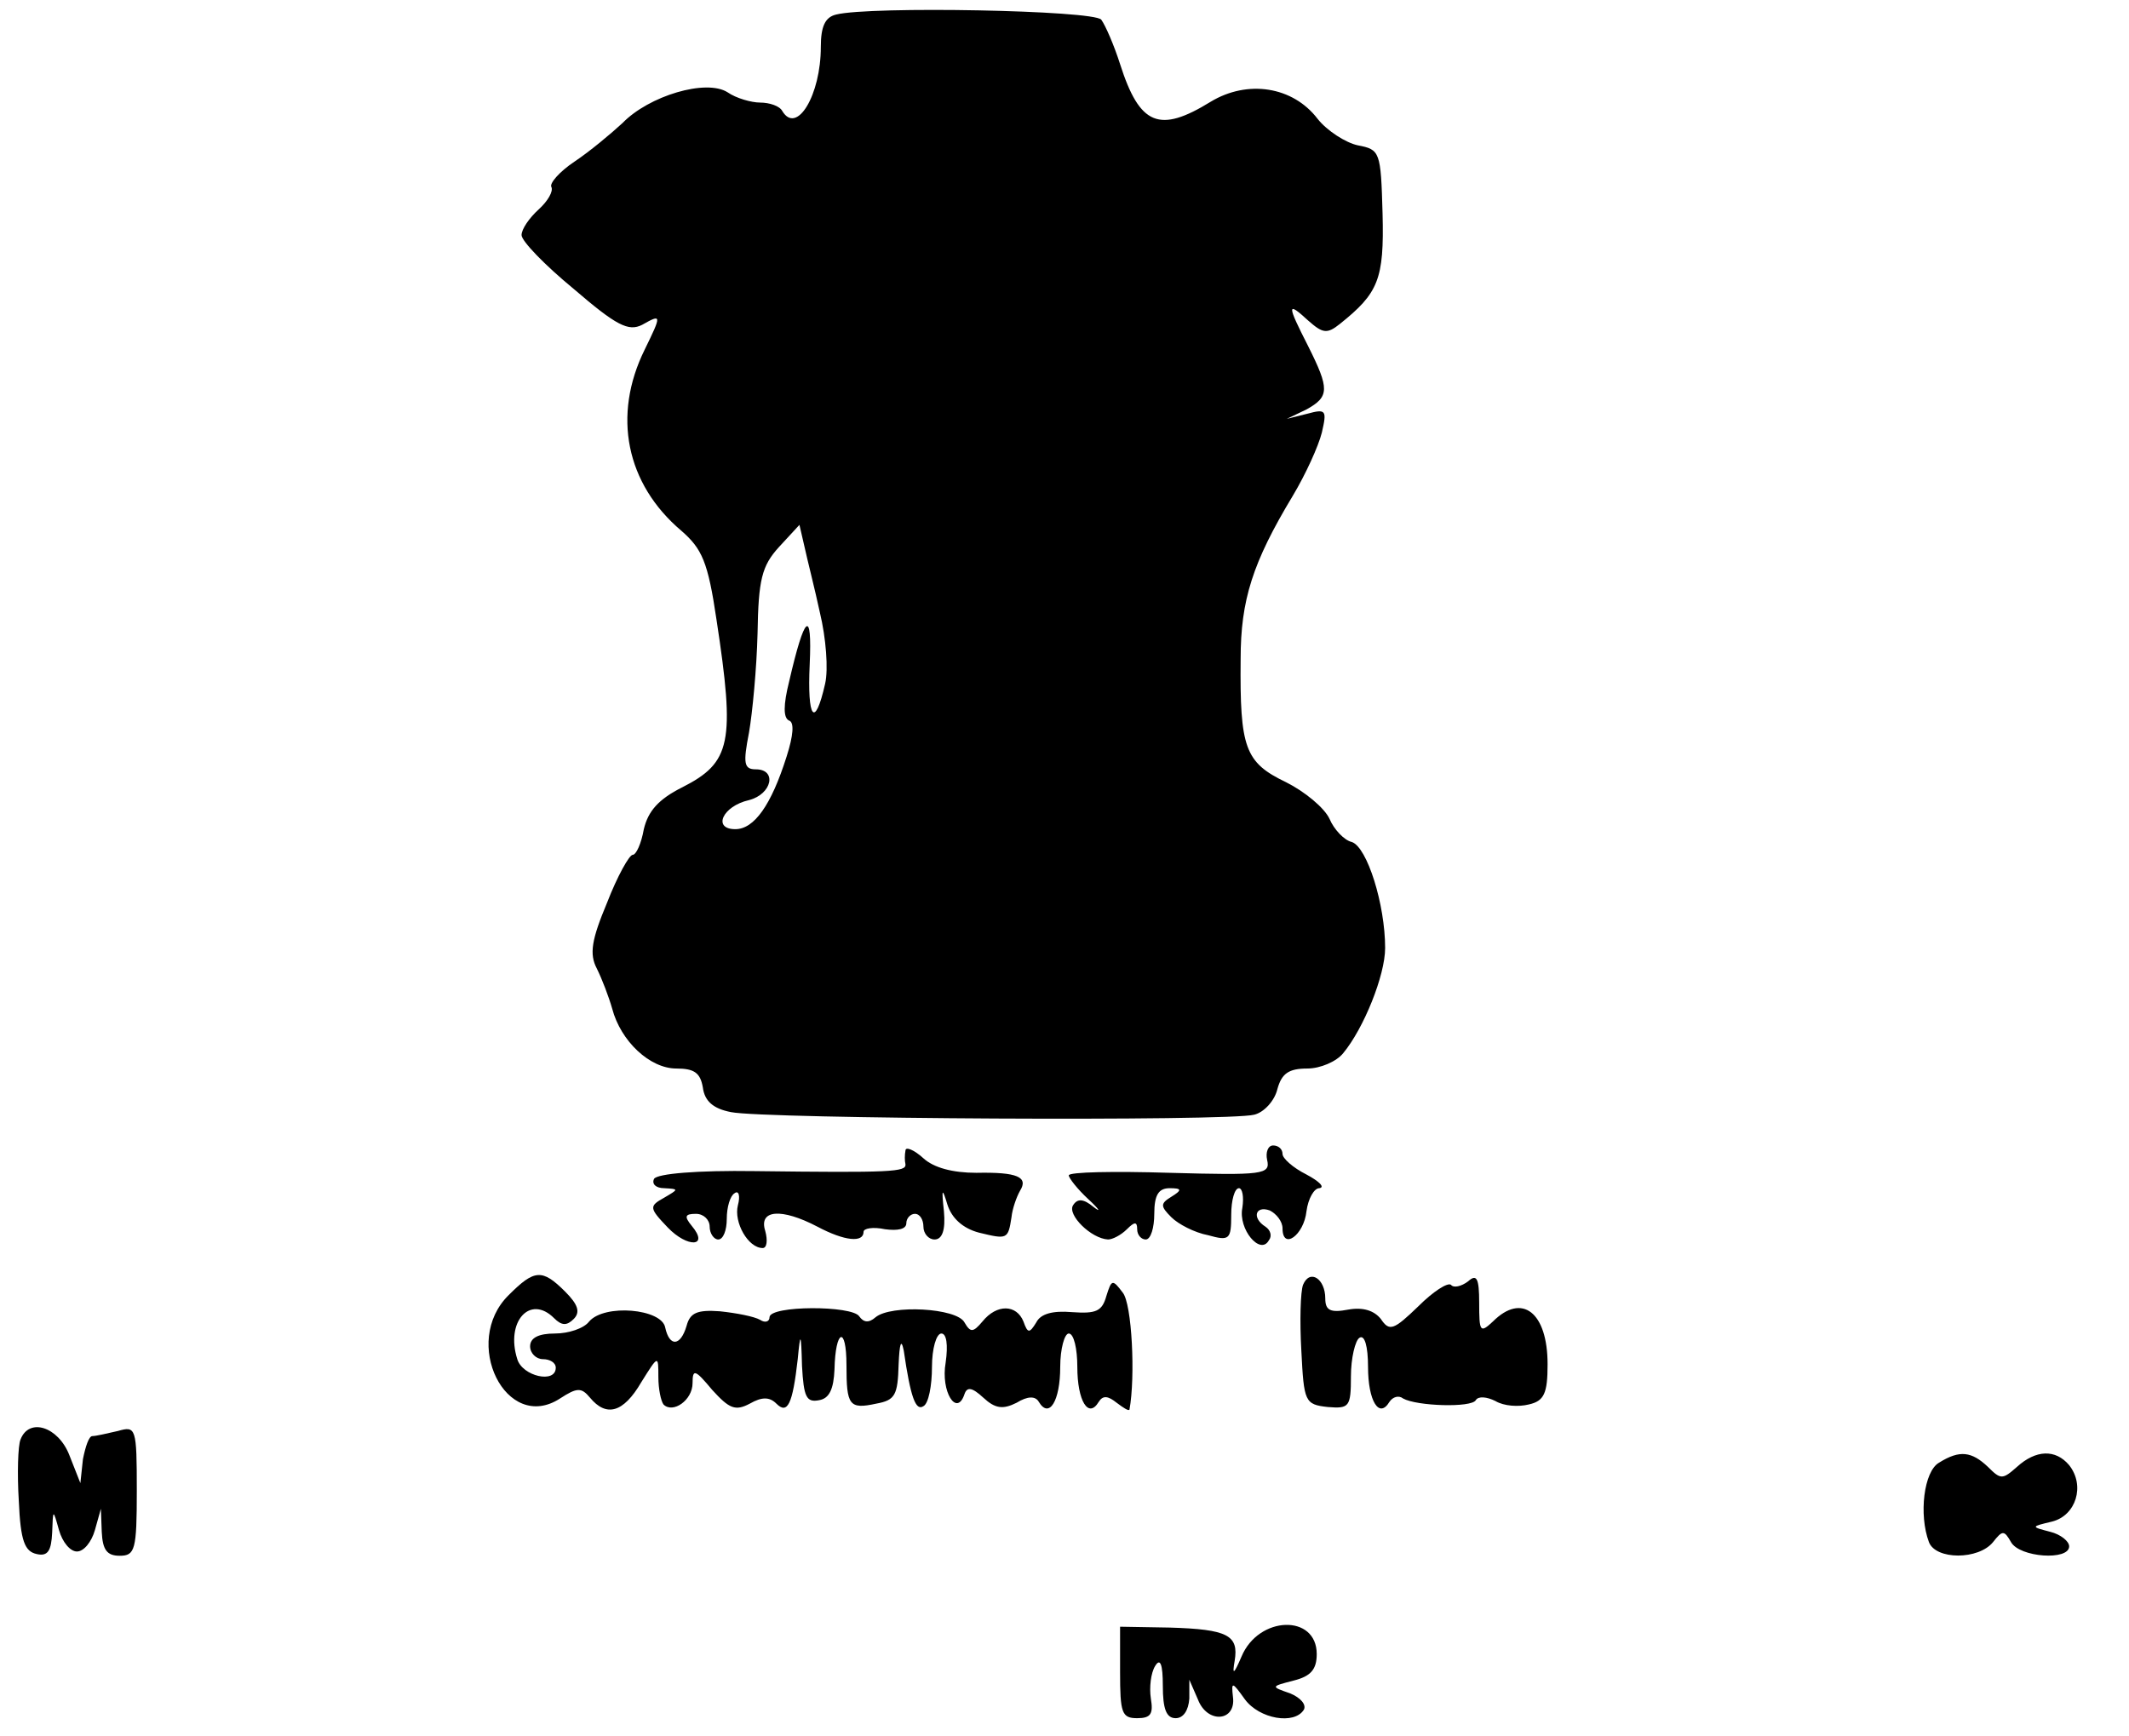
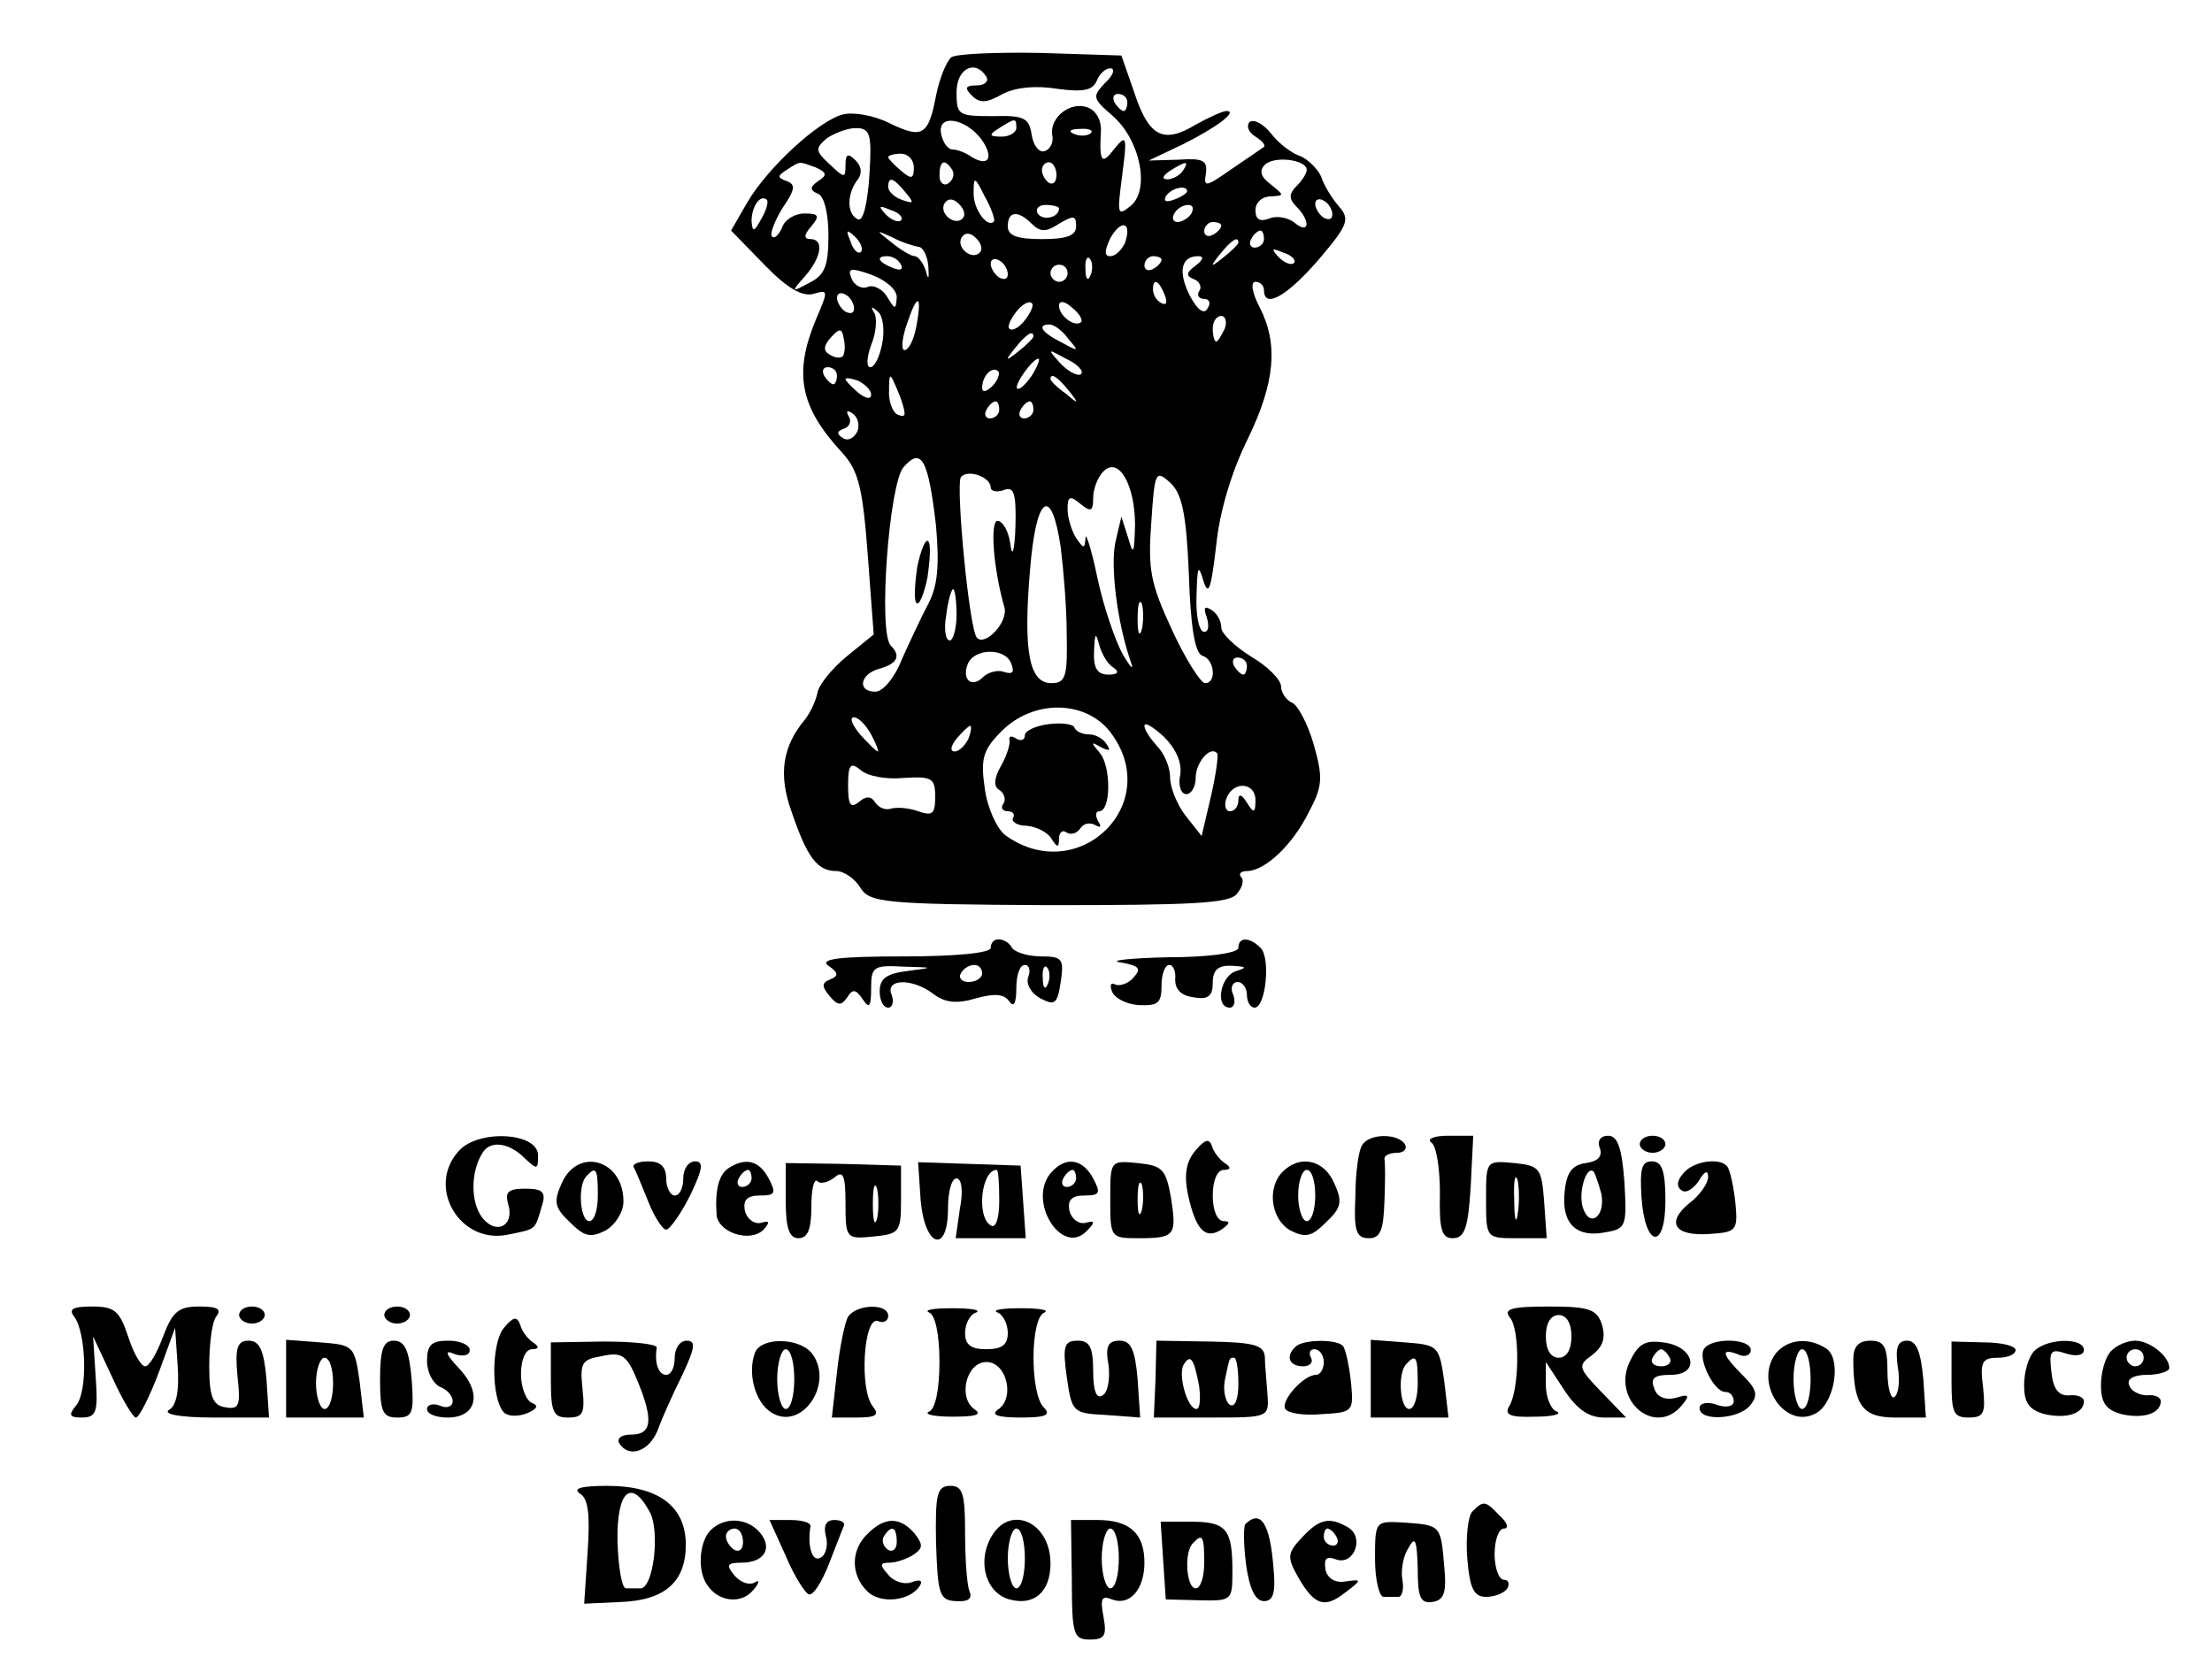
- <svg xmlns="http://www.w3.org/2000/svg" version="1.0" width="249pt" height="203pt" viewBox="0 0 249 203" preserveAspectRatio="xMidYMid meet">
-   <g transform="translate(0,203) scale(0.1,-0.1)" fill="#000000" stroke="none">
-     <path d="M978 2013 c-13 -3 -18 -14 -18 -38 0 -56 -28 -103 -45 -75 -3 6 -15 10 -26 10 -10 0 -28 5 -38 12 -25 16 -92 -4 -123 -36 -13 -12 -38 -33 -56 -45 -18 -12 -30 -26 -27 -30 2 -5 -4 -16 -15 -26 -11 -10 -20 -23 -20 -30 0 -7 27 -35 61 -63 50 -43 64 -50 80 -42 23 13 23 12 3 -29 -38 -77 -22 -157 43 -212 24 -21 31 -36 41 -104 22 -144 17 -167 -40 -196 -28 -14 -40 -28 -45 -49 -3 -17 -9 -30 -13 -30 -4 0 -18 -25 -30 -56 -18 -43 -21 -60 -12 -77 6 -12 14 -33 18 -47 10 -38 44 -70 75 -70 21 0 28 -5 31 -22 2 -16 12 -25 33 -29 38 -8 583 -11 612 -3 12 3 24 17 27 30 5 18 13 24 35 24 15 0 34 8 42 18 24 29 49 91 49 123 0 51 -21 118 -39 124 -9 2 -21 15 -26 27 -6 13 -29 32 -51 43 -48 23 -54 40 -53 144 0 69 14 113 61 191 15 25 30 58 34 74 6 26 5 28 -17 22 l-24 -6 23 11 c27 15 27 24 2 74 -25 49 -25 53 0 30 17 -15 22 -16 37 -4 45 36 52 52 50 129 -2 73 -3 75 -29 80 -14 3 -36 17 -47 31 -29 38 -82 46 -125 20 -60 -37 -83 -28 -106 44 -7 22 -17 45 -22 52 -9 11 -270 16 -310 6z m-19 -700 c7 -29 10 -66 6 -83 -12 -53 -21 -41 -18 23 3 66 -6 58 -24 -20 -7 -28 -7 -43 0 -46 6 -2 5 -17 -3 -42 -18 -57 -38 -85 -60 -85 -27 0 -15 27 16 34 27 7 33 36 8 36 -14 0 -15 7 -8 43 4 23 9 75 10 116 1 63 5 79 25 101 l24 26 6 -26 c3 -14 12 -49 18 -77z" />
-     <path d="M1059 684 c-1 -5 -1 -12 0 -16 1 -9 -16 -10 -176 -8 -68 1 -114 -3 -118 -9 -3 -6 2 -11 12 -11 17 -1 17 -1 0 -11 -18 -10 -18 -12 4 -35 23 -24 49 -23 28 2 -9 11 -8 14 5 14 9 0 16 -7 16 -15 0 -8 5 -15 10 -15 6 0 10 11 10 24 0 14 4 27 9 30 5 4 7 -3 4 -14 -5 -20 12 -50 29 -50 5 0 6 9 3 20 -8 25 19 27 61 5 32 -17 54 -19 54 -6 0 4 11 6 25 3 15 -2 25 0 25 7 0 6 5 11 10 11 6 0 10 -7 10 -15 0 -8 6 -15 13 -15 9 0 13 11 11 33 -3 27 -2 28 4 8 5 -16 18 -28 37 -33 33 -8 34 -8 38 18 1 10 6 24 10 31 10 16 -3 22 -51 21 -28 0 -50 6 -62 17 -11 10 -21 14 -21 9z" />
-     <path d="M1482 673 c4 -17 -5 -18 -114 -15 -65 2 -118 1 -118 -3 0 -3 10 -16 23 -28 13 -12 15 -16 6 -9 -12 10 -19 10 -24 2 -7 -11 21 -39 41 -40 5 0 15 5 22 12 9 9 12 9 12 0 0 -7 5 -12 10 -12 6 0 10 14 10 30 0 22 5 30 18 30 14 0 15 -2 2 -10 -13 -8 -13 -11 0 -24 8 -8 27 -18 43 -21 25 -7 27 -5 27 24 0 17 4 31 9 31 4 0 6 -10 4 -23 -5 -25 21 -56 31 -38 4 5 2 12 -4 16 -16 10 -12 25 5 19 8 -4 15 -13 15 -21 0 -26 25 -8 28 20 2 15 9 27 15 27 7 1 0 8 -15 16 -16 8 -28 19 -28 24 0 6 -5 10 -11 10 -6 0 -9 -8 -7 -17z" />
-     <path d="M595 515 c-56 -55 -3 -162 60 -121 20 13 25 13 35 1 19 -23 39 -18 60 18 20 32 20 32 20 6 0 -14 3 -28 6 -32 11 -11 34 5 34 25 0 17 3 16 23 -8 20 -22 27 -25 44 -16 14 8 23 8 31 0 13 -13 19 -1 25 52 3 32 4 32 5 -8 2 -36 5 -43 20 -40 12 2 17 13 18 36 1 47 14 52 14 5 0 -47 3 -52 35 -45 22 4 25 10 26 46 1 24 3 31 6 16 8 -55 14 -71 23 -65 6 3 10 24 10 46 0 21 5 39 11 39 6 0 8 -13 5 -34 -6 -34 13 -64 22 -37 3 9 9 8 22 -4 14 -13 23 -14 39 -6 13 8 22 8 26 1 12 -20 25 1 25 41 0 21 5 39 10 39 6 0 10 -18 10 -39 0 -40 13 -61 25 -41 5 8 11 7 21 -1 8 -6 14 -10 15 -8 7 38 3 124 -8 137 -12 16 -13 15 -19 -4 -5 -18 -12 -21 -40 -19 -23 2 -37 -2 -42 -12 -8 -13 -10 -13 -15 1 -8 20 -31 21 -48 0 -11 -13 -14 -13 -21 -1 -9 17 -86 21 -104 6 -8 -7 -14 -6 -19 1 -8 13 -105 13 -105 -1 0 -5 -5 -7 -11 -3 -7 4 -28 8 -47 10 -27 2 -35 -2 -39 -17 -7 -24 -20 -25 -25 -2 -4 22 -71 28 -89 7 -6 -8 -24 -14 -40 -14 -19 0 -29 -5 -29 -15 0 -8 7 -15 15 -15 8 0 15 -4 15 -10 0 -19 -39 -10 -45 10 -14 44 15 76 43 48 9 -9 15 -9 23 -1 8 8 5 17 -10 32 -27 27 -36 26 -66 -4z" />
-     <path d="M1524 527 c-3 -8 -4 -42 -2 -77 3 -60 4 -63 31 -66 25 -2 27 0 27 36 0 21 5 42 10 45 6 4 10 -10 10 -34 0 -40 13 -61 25 -41 4 6 11 8 16 4 16 -9 80 -11 85 -2 3 5 13 4 23 -1 10 -6 27 -7 39 -4 18 4 22 13 22 47 0 61 -30 84 -64 50 -15 -14 -16 -12 -16 22 0 29 -3 34 -13 25 -8 -6 -17 -8 -20 -4 -4 3 -21 -8 -38 -25 -29 -28 -34 -30 -44 -15 -8 10 -21 14 -38 11 -21 -4 -27 -1 -27 13 0 23 -18 35 -26 16z" />
-     <path d="M24 346 c-3 -7 -4 -40 -2 -72 2 -47 7 -59 21 -62 13 -3 17 4 18 25 1 28 1 28 8 3 4 -14 13 -25 21 -25 8 0 17 11 21 25 l7 25 1 -27 c1 -21 6 -28 21 -28 18 0 20 7 20 76 0 74 -1 76 -22 70 -13 -3 -26 -6 -30 -6 -4 0 -8 -12 -11 -27 l-3 -28 -13 33 c-13 33 -47 44 -57 18z" />
-     <path d="M2268 319 c-18 -10 -24 -61 -12 -93 8 -21 58 -21 75 0 11 14 13 14 21 0 10 -18 68 -22 68 -5 0 6 -10 14 -22 17 -23 6 -23 6 2 12 28 7 39 42 20 66 -16 19 -39 18 -61 -2 -17 -15 -19 -15 -34 0 -19 18 -33 20 -57 5z" />
-     <path d="M1310 74 c0 -48 2 -54 20 -54 16 0 19 5 16 23 -2 13 0 30 5 38 6 10 9 2 9 -23 0 -27 4 -38 15 -38 9 0 15 9 16 23 l0 22 10 -23 c11 -29 45 -26 41 3 -2 18 -1 18 14 -3 17 -23 58 -30 69 -12 3 6 -4 14 -16 19 -23 8 -23 8 4 15 20 5 27 13 27 31 0 47 -68 45 -88 -3 -9 -21 -11 -22 -8 -5 5 30 -8 37 -76 39 l-58 1 0 -53z" />
+ <svg xmlns="http://www.w3.org/2000/svg" version="1.0" width="259pt" height="194pt" viewBox="0 0 259 194" preserveAspectRatio="xMidYMid meet">
+   <g transform="translate(0,194) scale(0.1,-0.1)" fill="#000000" stroke="none">
+     <path d="M1114 1873 c-6 -5 -14 -25 -18 -45 -9 -47 -16 -51 -55 -32 -18 9 -42 13 -54 10 -28 -7 -88 -62 -112 -103 l-19 -33 39 -40 c27 -28 45 -38 58 -34 17 5 17 4 2 -31 -26 -63 -18 -102 31 -155 19 -21 24 -40 30 -119 l7 -94 -32 -26 c-18 -15 -33 -34 -34 -43 -2 -9 -8 -22 -14 -30 -27 -32 -32 -65 -16 -109 18 -53 30 -69 52 -69 9 0 22 -9 28 -19 11 -18 26 -20 221 -21 166 0 211 2 220 13 7 8 9 17 5 20 -3 4 0 7 8 7 21 1 53 31 72 70 16 30 16 40 5 79 -7 24 -19 46 -25 48 -7 3 -13 12 -13 19 0 8 -16 24 -35 35 -19 12 -35 27 -35 34 0 8 -5 17 -12 21 -8 5 -9 2 -5 -9 3 -10 2 -17 -3 -17 -6 0 -10 19 -9 43 1 34 2 37 8 17 6 -19 9 -10 15 41 4 41 19 89 37 125 32 66 36 111 14 154 -9 17 -11 30 -5 30 5 0 10 -4 10 -10 0 -22 27 -7 64 36 34 40 37 47 24 62 -8 9 -18 25 -21 35 -4 9 -15 20 -24 24 -10 3 -26 15 -35 27 -9 11 -20 17 -25 13 -4 -5 -1 -12 7 -17 8 -5 12 -10 10 -12 -3 -2 -20 -14 -38 -26 -30 -21 -33 -22 -30 -5 2 15 -3 18 -32 16 l-35 -1 40 19 c40 20 65 39 51 39 -4 0 -20 -7 -36 -16 -38 -23 -55 -14 -72 38 l-15 43 -94 3 c-52 1 -99 -1 -105 -5z m41 -23 c3 -5 -2 -10 -11 -10 -14 0 -15 -3 -6 -12 9 -9 17 -9 36 2 16 8 39 10 64 6 30 -4 41 -2 46 9 3 8 10 15 16 15 6 0 4 -8 -6 -17 -15 -16 -15 -18 8 -38 33 -28 45 -87 22 -106 -16 -13 -16 -10 -10 36 6 46 5 48 -9 31 -15 -20 -18 -16 -16 20 1 12 -5 24 -15 28 -20 8 -45 -11 -42 -32 2 -8 -2 -17 -9 -19 -6 -2 -13 6 -15 19 -3 20 -9 23 -45 22 -41 0 -43 1 -43 28 0 28 22 39 35 18z m165 -30 c0 -5 -2 -10 -4 -10 -3 0 -8 5 -11 10 -3 6 -1 10 4 10 6 0 11 -4 11 -10z m-171 -43 c15 -21 9 -33 -11 -21 -7 5 -17 9 -23 9 -5 0 -11 8 -13 18 -5 24 28 19 47 -6z m41 13 c0 -5 -8 -10 -17 -10 -15 0 -16 2 -3 10 19 12 20 12 20 0z m-172 -55 c-2 -31 -7 -54 -13 -52 -13 5 -14 28 -2 45 7 8 6 17 -1 24 -9 9 -12 8 -12 -5 0 -16 -1 -16 -19 1 -16 15 -17 18 -3 30 9 6 24 12 34 12 17 0 19 -7 16 -55z m259 49 c-3 -3 -12 -4 -19 -1 -8 3 -5 6 6 6 11 1 17 -2 13 -5z m-207 -40 c0 -14 -3 -14 -15 -4 -8 7 -15 14 -15 16 0 2 7 4 15 4 8 0 15 -7 15 -16z m460 -3 c0 -4 -5 -12 -12 -19 -9 -9 -9 -15 0 -24 17 -17 15 -33 -2 -19 -7 6 -21 9 -30 5 -11 -4 -16 -1 -16 10 0 9 8 16 18 16 16 1 16 1 0 14 -12 9 -14 16 -7 23 11 11 49 6 49 -6z m-575 3 c13 -6 14 -9 3 -16 -10 -7 -10 -11 0 -15 7 -3 12 -23 12 -48 0 -36 -4 -47 -22 -56 -22 -12 -22 -11 -5 8 19 22 22 43 6 43 -8 0 -8 5 1 15 10 12 9 15 -8 15 -11 0 -23 -7 -26 -16 -4 -9 -9 -14 -12 -11 -3 3 3 18 12 33 15 22 16 28 5 32 -11 4 -11 6 0 13 17 11 14 10 34 3z m160 -3 c3 -5 1 -12 -5 -16 -5 -3 -10 1 -10 9 0 18 6 21 15 7z m122 -6 c0 -8 -4 -12 -9 -9 -4 3 -8 9 -8 15 0 5 4 9 8 9 5 0 9 -7 9 -15z m148 5 c-3 -5 -12 -10 -18 -10 -7 0 -6 4 3 10 19 12 23 12 15 0z m-325 -25 c11 -13 10 -14 -4 -9 -9 3 -16 10 -16 15 0 13 6 11 20 -6z m104 -34 c-7 -9 -24 13 -24 32 0 21 1 21 13 -3 8 -14 12 -27 11 -29z m226 35 c0 -2 -7 -7 -16 -10 -8 -3 -12 -2 -9 4 6 10 25 14 25 6z m-499 -33 c-8 -15 -10 -15 -11 -2 0 17 10 32 18 25 2 -3 -1 -13 -7 -23z m236 1 c-9 -9 -28 6 -21 18 4 6 10 6 17 -1 6 -6 8 -13 4 -17z m433 5 c0 -6 -4 -7 -10 -4 -5 3 -10 11 -10 16 0 6 5 7 10 4 6 -3 10 -11 10 -16z m-505 -7 c-3 -3 -11 0 -18 7 -9 10 -8 11 6 5 10 -3 15 -9 12 -12z m185 14 c0 -11 -19 -15 -25 -6 -3 5 1 10 9 10 9 0 16 -2 16 -4z m155 -6 c-3 -5 -11 -10 -16 -10 -6 0 -7 5 -4 10 3 6 11 10 16 10 6 0 7 -4 4 -10z m-187 -12 c10 -10 17 -10 32 0 17 10 20 10 20 -3 0 -11 -11 -15 -40 -15 -29 0 -40 4 -40 15 0 18 12 19 28 3z m109 -23 c-4 -8 -11 -15 -17 -15 -7 0 -7 6 0 21 13 23 26 19 17 -6z m113 21 c0 -3 -4 -8 -10 -11 -5 -3 -10 -1 -10 4 0 6 5 11 10 11 6 0 10 -2 10 -4z m-422 -31 c-3 -3 -9 2 -12 12 -6 14 -5 15 5 6 7 -7 10 -15 7 -18z m67 6 c6 0 11 -11 12 -23 1 -15 0 -17 -3 -5 -3 9 -9 17 -13 17 -4 0 -16 7 -27 16 -19 15 -19 15 1 6 11 -6 25 -10 30 -11z m72 -7 c-9 -9 -28 6 -21 18 4 6 10 6 17 -1 6 -6 8 -13 4 -17z m333 16 c0 -5 -5 -10 -11 -10 -5 0 -7 5 -4 10 3 6 8 10 11 10 2 0 4 -4 4 -10z m-30 -4 c0 -2 -8 -10 -17 -17 -16 -13 -17 -12 -4 4 13 16 21 21 21 13z m65 -24 c-3 -3 -11 0 -18 7 -9 10 -8 11 6 5 10 -3 15 -9 12 -12z m-460 -2 c3 -6 -1 -7 -9 -4 -18 7 -21 14 -7 14 6 0 13 -4 16 -10z m125 -11 c0 -6 -4 -7 -10 -4 -5 3 -10 11 -10 16 0 6 5 7 10 4 6 -3 10 -11 10 -16z m97 -1 c-3 -8 -6 -5 -6 6 -1 11 2 17 5 13 3 -3 4 -12 1 -19z m83 18 c0 -3 -4 -8 -10 -11 -5 -3 -10 -1 -10 4 0 6 5 11 10 11 6 0 10 -2 10 -4z m40 -7 c-11 -8 -12 -12 -2 -16 6 -2 10 -9 6 -14 -3 -5 0 -9 6 -9 6 0 8 -5 4 -11 -4 -8 -12 -2 -21 15 -14 28 -10 46 10 46 7 0 6 -4 -3 -11z m-350 -37 c-1 -15 -2 -15 -11 0 -5 9 -16 15 -23 12 -7 -3 -16 2 -19 10 -5 12 -1 13 24 4 16 -6 29 -17 29 -26z m200 28 c0 -5 -4 -10 -10 -10 -5 0 -10 5 -10 10 0 6 5 10 10 10 6 0 10 -4 10 -10z m114 -26 c3 -8 2 -12 -4 -9 -6 3 -10 10 -10 16 0 14 7 11 14 -7z m-364 -15 c0 -6 -4 -7 -10 -4 -5 3 -10 11 -10 16 0 6 5 7 10 4 6 -3 10 -11 10 -16z m73 -21 c-3 -16 -9 -28 -14 -28 -4 0 -3 14 3 31 12 36 18 35 11 -3z m127 7 c-7 -9 -15 -13 -18 -10 -3 2 1 11 8 20 7 9 15 13 18 10 3 -2 -1 -11 -8 -20z m66 -2 c-7 -7 -26 7 -26 19 0 6 6 6 15 -2 9 -7 13 -15 11 -17z m-233 -25 c-3 -16 -9 -28 -14 -28 -5 0 -4 12 1 26 6 14 7 31 4 37 -5 8 -4 9 4 2 6 -5 8 -22 5 -37z m401 17 c-4 -8 -8 -15 -10 -15 -2 0 -4 7 -4 15 0 8 4 15 10 15 5 0 7 -7 4 -15z m-447 -32 c-3 -3 -10 -2 -16 2 -7 4 -7 10 2 20 10 11 13 11 15 -2 2 -8 1 -17 -1 -20z m264 20 c13 -15 12 -15 -8 -4 -24 12 -29 21 -14 21 5 0 15 -7 22 -17z m-41 3 c0 -2 -8 -10 -17 -17 -16 -13 -17 -12 -4 4 13 16 21 21 21 13z m56 -44 c-4 -3 -14 2 -24 12 -16 18 -16 18 6 6 13 -6 21 -14 18 -18z m-58 -2 c-7 -10 -14 -17 -17 -15 -4 4 18 35 25 35 2 0 -1 -9 -8 -20z m-228 0 c0 -5 -2 -10 -4 -10 -3 0 -8 5 -11 10 -3 6 -1 10 4 10 6 0 11 -4 11 -10z m182 -12 c-7 -7 -12 -8 -12 -2 0 14 12 26 19 19 2 -3 -1 -11 -7 -17z m-142 -10 c0 -6 -6 -5 -15 2 -8 7 -15 14 -15 16 0 2 7 1 15 -2 8 -4 15 -11 15 -16z m39 -21 c1 -5 -3 -5 -9 -2 -5 3 -10 16 -9 28 0 21 1 21 9 2 5 -11 9 -24 9 -28z m192 26 c13 -16 12 -17 -3 -4 -10 7 -18 15 -18 17 0 8 8 3 21 -13z m-81 -23 c0 -5 -5 -10 -11 -10 -5 0 -7 5 -4 10 3 6 8 10 11 10 2 0 4 -4 4 -10z m40 0 c0 -5 -5 -10 -11 -10 -5 0 -7 5 -4 10 3 6 8 10 11 10 2 0 4 -4 4 -10z m-206 -25 c-4 -8 -11 -12 -17 -8 -8 5 -7 8 1 11 7 2 9 9 6 14 -4 7 -2 8 4 4 6 -4 9 -13 6 -21z m92 -111 c4 -46 2 -70 -9 -91 -8 -15 -22 -45 -31 -65 -8 -21 -22 -38 -31 -38 -22 0 -18 21 5 27 21 6 25 15 13 27 -15 15 -2 190 15 209 21 24 29 9 38 -69z m233 1 c-1 -34 -2 -36 -8 -15 l-8 25 -7 -30 c-6 -28 2 -94 18 -140 4 -11 0 -7 -9 8 -9 16 -23 57 -30 90 -7 34 -14 55 -14 47 -1 -13 -2 -13 -11 0 -5 8 -10 23 -10 34 0 15 3 16 15 6 12 -10 15 -9 15 7 0 10 5 24 12 31 18 18 37 -16 37 -63z m-169 44 c0 -4 7 -6 15 -3 12 5 15 -3 14 -42 -1 -30 -4 -38 -6 -21 -2 15 -9 27 -15 27 -9 0 -5 -56 8 -101 5 -17 -22 -46 -32 -36 -9 8 -25 177 -19 188 7 10 35 1 35 -12z m232 -101 c2 -62 7 -93 16 -96 14 -4 17 -32 3 -32 -5 0 -23 28 -39 63 -25 54 -28 70 -24 125 4 60 5 62 22 47 14 -13 19 -36 22 -107z m-150 31 c3 -24 7 -70 7 -101 1 -50 -1 -58 -18 -58 -26 0 -33 37 -25 132 7 88 25 101 36 27z m-122 -79 c0 -16 -4 -30 -8 -30 -5 0 -7 14 -4 30 2 17 6 30 8 30 2 0 4 -13 4 -30z m217 -17 c-3 -10 -5 -4 -5 12 0 17 2 24 5 18 2 -7 2 -21 0 -30z m-33 -45 c7 -5 5 -8 -6 -8 -13 0 -18 7 -17 28 1 21 2 22 6 7 3 -11 10 -23 17 -27z m-120 5 c4 -10 2 -13 -8 -10 -7 3 -19 0 -25 -6 -13 -13 -25 -3 -18 15 7 19 44 20 51 1z m276 -3 c0 -5 -2 -10 -4 -10 -3 0 -8 5 -11 10 -3 6 -1 10 4 10 6 0 11 -4 11 -10z m-161 -76 c66 -84 -36 -184 -122 -122 -10 8 -21 32 -24 55 -5 35 -2 45 20 67 37 37 97 36 126 0z m-279 -4 c6 -11 9 -20 8 -20 -2 0 -11 9 -21 20 -9 11 -13 20 -7 20 5 0 14 -9 20 -20z m362 -47 c-3 -13 1 -23 7 -23 6 0 11 9 11 19 0 18 17 38 25 29 2 -1 -1 -24 -7 -50 l-11 -47 -19 24 c-10 13 -18 33 -18 45 0 12 -7 28 -15 36 -8 9 -15 19 -15 24 0 5 10 -1 23 -13 14 -14 21 -30 19 -44z m-248 42 c-4 -8 -11 -15 -16 -15 -6 0 -5 6 2 15 7 8 14 15 16 15 2 0 1 -7 -2 -15z m-76 -46 c33 2 37 0 37 -22 0 -20 -3 -23 -20 -17 -11 4 -25 5 -32 3 -6 -2 -14 1 -18 7 -5 8 -11 8 -19 1 -10 -8 -13 -4 -13 19 0 25 3 28 15 18 8 -7 30 -11 50 -9z m412 -26 c0 -15 -2 -16 -10 -3 -6 10 -10 11 -10 3 0 -7 -4 -13 -10 -13 -5 0 -7 7 -4 15 8 21 34 19 34 -2z" />
+     <path d="M1074 1276 c-3 -21 -4 -39 -1 -42 3 -4 9 10 13 30 3 21 4 39 1 42 -3 4 -9 -10 -13 -30z" />
+     <path d="M1228 1092 c-16 -2 -28 -8 -28 -13 0 -6 -5 -7 -10 -4 -6 4 -9 3 -8 -2 1 -4 -3 -18 -10 -30 -8 -14 -9 -24 -2 -28 6 -4 8 -11 5 -16 -4 -5 -1 -9 5 -9 6 0 9 -4 6 -8 -2 -4 5 -9 16 -9 12 -1 25 -8 29 -15 7 -11 9 -11 9 0 0 7 4 11 9 7 5 -3 12 -1 16 5 4 6 11 7 17 4 7 -4 8 -2 4 4 -4 7 -3 12 1 12 14 0 14 52 1 68 -11 13 -11 14 1 7 10 -5 12 -4 7 3 -4 7 -13 12 -21 12 -7 0 -15 3 -17 8 -1 4 -15 6 -30 4z" />
+     <path d="M1160 830 c0 -6 -41 -10 -102 -10 -76 0 -99 -3 -88 -11 12 -8 12 -12 2 -16 -10 -4 -10 -8 -1 -19 10 -12 14 -12 21 -2 6 10 10 10 18 -2 8 -12 10 -9 10 13 0 25 3 27 38 25 36 -1 36 -1 5 -5 -25 -3 -33 -9 -33 -24 0 -10 4 -19 10 -19 5 0 7 7 4 15 -8 19 24 20 49 1 13 -10 27 -12 50 -5 22 6 33 5 39 -4 5 -7 8 -2 8 16 0 15 4 27 10 27 5 0 7 -6 4 -14 -3 -8 3 -19 14 -25 17 -9 20 -7 24 19 4 27 2 30 -23 30 -15 0 -31 5 -34 10 -3 6 -10 10 -16 10 -5 0 -9 -4 -9 -10z m-10 -30 c0 -5 -7 -10 -16 -10 -8 0 -12 5 -9 10 3 6 10 10 16 10 5 0 9 -4 9 -10z m77 -12 c-3 -8 -6 -5 -6 6 -1 11 2 17 5 13 3 -3 4 -12 1 -19z" />
+     <path d="M1450 830 c0 -6 -35 -11 -82 -11 -46 -1 -71 -4 -56 -6 22 -4 25 -7 15 -18 -6 -7 -16 -10 -21 -8 -5 3 -7 0 -4 -8 3 -8 17 -15 31 -16 23 -1 27 2 27 23 0 13 4 24 9 24 5 0 8 -8 7 -17 0 -12 7 -19 22 -21 17 -3 22 2 22 17 0 15 6 21 23 20 16 -1 18 -2 5 -6 -19 -5 -26 -43 -8 -43 5 0 7 7 4 15 -4 8 -1 15 5 15 6 0 11 -7 11 -15 0 -8 4 -15 9 -15 13 0 19 58 7 70 -13 13 -26 13 -26 0z" />
+     <path d="M537 592 c-38 -42 1 -109 57 -98 34 7 32 5 40 32 6 18 2 22 -19 22 -20 0 -24 -4 -20 -18 8 -26 -15 -37 -31 -15 -13 18 -13 53 1 75 9 15 31 12 49 -6 15 -14 16 -14 16 3 0 27 -70 31 -93 5z" />
+     <path d="M1400 593 c-11 -13 -14 -28 -9 -52 9 -41 20 -53 39 -41 10 7 11 10 3 10 -8 0 -13 13 -13 30 0 17 5 30 13 30 8 0 9 3 1 8 -6 4 -13 13 -15 20 -3 9 -8 8 -19 -5z" />
+     <path d="M1595 599 c-4 -5 -8 -32 -8 -60 -2 -41 1 -49 16 -49 13 0 17 9 18 43 1 23 1 45 0 50 0 4 6 7 15 7 8 0 12 5 9 10 -8 13 -42 13 -50 -1z" />
+     <path d="M1676 602 c6 -4 10 -31 10 -59 -1 -43 2 -53 15 -53 14 0 18 12 21 60 l3 60 -30 0 c-16 0 -25 -4 -19 -8z" />
+     <path d="M1873 596 c4 -10 -2 -16 -16 -18 -16 -2 -23 -11 -25 -34 -4 -37 14 -54 48 -47 24 4 25 7 22 59 -3 40 -8 54 -19 54 -9 0 -13 -6 -10 -14z m2 -54 c5 -26 -13 -40 -21 -18 -7 17 3 52 12 44 2 -3 6 -15 9 -26z" />
+     <path d="M1920 600 c0 -5 7 -10 15 -10 8 0 15 5 15 10 0 6 -7 10 -15 10 -8 0 -15 -4 -15 -10z" />
+     <path d="M658 555 c-10 -22 -9 -29 9 -46 17 -17 24 -19 42 -10 12 7 21 22 21 34 0 49 -53 64 -72 22z m42 -15 c0 -16 -4 -30 -10 -30 -11 0 -14 43 -3 53 11 12 13 8 13 -23z" />
+     <path d="M742 573 c3 -5 10 -23 17 -40 7 -18 17 -33 21 -33 4 0 17 18 28 40 15 31 16 40 6 40 -8 0 -14 -9 -14 -20 0 -11 -4 -20 -10 -20 -5 0 -10 9 -10 20 0 14 -7 20 -21 20 -11 0 -19 -3 -17 -7z" />
+     <path d="M853 572 c-11 -7 -16 -25 -14 -54 1 -21 39 -34 55 -18 8 9 7 11 -3 8 -8 -2 -17 5 -19 15 -2 12 3 17 18 17 18 0 19 3 10 20 -11 21 -27 25 -47 12z m27 -12 c0 -5 -5 -10 -11 -10 -5 0 -7 5 -4 10 3 6 8 10 11 10 2 0 4 -4 4 -10z" />
+     <path d="M920 534 c0 -32 4 -44 15 -44 11 0 15 11 15 37 0 20 3 33 7 30 3 -4 12 -2 20 4 10 9 13 3 13 -30 0 -42 1 -42 33 -39 30 3 32 5 32 43 l0 40 -67 2 -68 1 0 -44z m107 -21 c-3 -10 -5 -2 -5 17 0 19 2 27 5 18 2 -10 2 -26 0 -35z" />
+     <path d="M1078 534 c5 -55 32 -63 32 -9 0 19 4 35 10 35 6 0 8 -15 4 -35 l-5 -35 41 0 41 0 -3 43 -3 42 -60 2 -60 2 3 -45z m92 0 c0 -21 -4 -33 -10 -29 -17 10 -11 65 7 65 2 0 3 -16 3 -36z" />
+     <path d="M1230 566 c-27 -33 13 -97 42 -68 11 11 10 13 -1 10 -8 -2 -17 5 -19 15 -2 12 3 17 18 17 18 0 19 3 10 20 -13 24 -33 26 -50 6z m30 -6 c0 -5 -5 -10 -11 -10 -5 0 -7 5 -4 10 3 6 8 10 11 10 2 0 4 -4 4 -10z" />
+     <path d="M1300 536 c0 -45 0 -46 33 -46 43 0 45 3 38 48 -6 33 -10 37 -39 40 -32 3 -32 3 -32 -42z m37 -13 c-3 -10 -5 -4 -5 12 0 17 2 24 5 18 2 -7 2 -21 0 -30z" />
+     <path d="M1502 568 c-19 -19 -14 -56 9 -69 18 -9 25 -7 42 10 18 17 19 24 9 46 -12 27 -40 33 -60 13z m38 -28 c0 -16 -4 -30 -10 -30 -5 0 -10 14 -10 30 0 17 5 30 10 30 6 0 10 -13 10 -30z" />
+     <path d="M1740 536 c0 -46 0 -46 36 -46 l35 0 -3 43 c-3 39 -5 42 -35 45 -33 3 -33 3 -33 -42z m37 -18 c-2 -13 -4 -5 -4 17 -1 22 1 32 4 23 2 -10 2 -28 0 -40z" />
+     <path d="M1922 538 c4 -59 28 -63 28 -4 0 35 -4 46 -16 46 -12 0 -14 -9 -12 -42z" />
+     <path d="M1971 566 c-8 -9 -8 -16 -2 -20 5 -4 14 2 20 11 7 12 11 13 11 5 0 -8 -10 -22 -22 -31 -28 -23 -17 -39 24 -36 31 2 33 4 30 36 -2 19 -6 37 -9 42 -7 12 -40 8 -52 -7z" />
+     <path d="M87 398 c14 -19 16 -88 2 -104 -9 -11 -8 -14 7 -14 17 0 19 7 16 48 l-3 47 22 -47 c12 -27 25 -48 28 -48 4 0 16 24 27 53 l19 52 3 -44 c2 -28 -1 -47 -10 -52 -8 -5 13 -9 52 -9 l65 0 -3 45 c-3 34 -8 45 -21 45 -13 0 -16 -8 -13 -41 4 -35 2 -40 -14 -37 -15 2 -19 13 -19 48 0 25 3 51 8 58 7 9 2 12 -20 12 -24 0 -31 -6 -42 -35 -7 -19 -16 -35 -21 -35 -5 0 -14 16 -20 35 -10 30 -16 35 -42 35 -23 0 -28 -3 -21 -12z" />
+     <path d="M280 400 c0 -5 7 -10 15 -10 8 0 15 5 15 10 0 6 -7 10 -15 10 -8 0 -15 -4 -15 -10z" />
+     <path d="M450 400 c0 -5 7 -10 15 -10 8 0 15 5 15 10 0 6 -7 10 -15 10 -8 0 -15 -4 -15 -10z" />
+     <path d="M993 398 c-4 -7 -10 -37 -13 -65 l-6 -53 29 0 c23 0 27 3 19 13 -16 19 -11 106 6 100 6 -3 12 0 12 6 0 15 -37 14 -47 -1z" />
+     <path d="M1088 403 c7 -3 12 -25 12 -58 0 -33 -5 -55 -12 -58 -7 -3 5 -6 27 -6 26 0 35 2 27 8 -21 13 -11 56 13 56 24 0 34 -43 13 -56 -8 -6 1 -9 27 -9 30 0 36 3 27 12 -16 16 -16 105 1 111 6 3 -6 5 -28 5 -22 0 -34 -2 -27 -5 6 -2 12 -13 12 -24 0 -14 -7 -19 -25 -19 -18 0 -25 5 -25 19 0 11 6 22 13 24 6 3 -6 5 -28 5 -22 0 -34 -2 -27 -5z" />
+     <path d="M1768 397 c12 -14 11 -85 -1 -104 -6 -10 2 -13 30 -12 21 0 32 3 26 6 -7 2 -13 17 -13 31 l0 27 21 -32 c15 -23 29 -33 47 -33 l26 0 -29 30 c-27 28 -28 31 -11 43 13 10 16 20 12 35 -6 19 -15 22 -63 22 -44 0 -53 -3 -45 -13z m72 -22 c0 -16 -6 -25 -15 -25 -9 0 -15 9 -15 25 0 16 6 25 15 25 9 0 15 -9 15 -25z" />
+     <path d="M590 385 c-15 -18 -15 -83 0 -99 5 -5 17 -5 27 -1 12 5 14 9 6 12 -7 3 -13 18 -13 34 0 16 5 29 13 29 8 0 9 3 1 8 -6 4 -13 13 -15 21 -4 10 -8 9 -19 -4z" />
+     <path d="M335 325 l0 -45 46 0 45 0 -5 43 c-6 41 -7 42 -46 45 l-40 3 0 -46z m55 -5 c0 -16 -4 -30 -10 -30 -5 0 -10 14 -10 30 0 17 5 30 10 30 6 0 10 -13 10 -30z" />
+     <path d="M445 325 c0 -38 3 -45 20 -45 18 0 20 5 17 45 -3 34 -8 45 -21 45 -12 0 -16 -10 -16 -45z" />
+     <path d="M500 346 c0 -13 7 -26 15 -30 8 -3 15 -10 15 -17 0 -6 -7 -9 -15 -5 -8 3 -15 1 -15 -4 0 -6 11 -10 24 -10 34 0 41 28 14 57 -17 18 -18 23 -5 17 10 -3 17 -1 17 5 0 6 -11 11 -25 11 -20 0 -25 -5 -25 -24z" />
+     <path d="M645 324 c0 -38 3 -44 20 -44 18 0 20 5 17 34 -3 30 -1 34 23 38 23 5 29 1 41 -28 19 -46 18 -64 -7 -64 -11 0 -17 -4 -14 -10 11 -18 35 -10 45 15 5 14 18 43 29 65 15 32 16 40 5 40 -8 0 -14 -9 -14 -20 0 -11 -4 -20 -10 -20 -9 0 -14 14 -11 32 0 4 -27 7 -62 7 l-62 -1 0 -44z" />
+     <path d="M884 356 c-9 -24 0 -58 19 -70 36 -23 75 35 47 70 -16 18 -59 18 -66 0z m46 -31 c0 -19 -4 -35 -10 -35 -5 0 -10 16 -10 35 0 19 5 35 10 35 6 0 10 -16 10 -35z" />
+     <path d="M1249 328 c6 -42 7 -43 46 -45 l40 -3 -3 45 c-3 35 -8 45 -21 45 -14 0 -17 -7 -13 -29 2 -16 -1 -32 -7 -35 -7 -5 -11 5 -11 28 0 28 -4 36 -18 36 -16 0 -18 -6 -13 -42z" />
+     <path d="M1353 325 l-2 -45 67 0 c68 0 68 0 66 28 -1 15 -3 34 -3 43 -1 14 -13 17 -64 18 l-63 1 -1 -45z m51 -8 c2 -15 1 -27 -3 -27 -11 0 -22 41 -15 52 8 13 12 7 18 -25z m46 2 c0 -17 -4 -28 -10 -24 -5 3 -8 16 -6 28 6 28 5 27 11 27 3 0 5 -14 5 -31z" />
+     <path d="M1517 363 c-12 -11 -8 -23 9 -23 8 0 12 5 9 10 -3 6 -1 10 4 10 6 0 11 -7 11 -15 0 -8 -4 -15 -9 -15 -15 0 -42 -31 -36 -40 3 -5 22 -8 43 -6 36 2 37 3 34 36 -2 19 -6 38 -9 43 -5 9 -47 9 -56 0z" />
+     <path d="M1605 325 l0 -45 46 0 45 0 -5 43 c-6 41 -7 42 -46 45 l-40 3 0 -46z m55 -5 c0 -16 -4 -30 -10 -30 -11 0 -14 43 -3 53 11 12 13 8 13 -23z" />
+     <path d="M1908 345 c-21 -45 30 -88 61 -51 10 12 9 14 -7 9 -12 -3 -22 1 -25 11 -5 12 0 16 19 16 36 0 28 34 -9 38 -21 3 -29 -2 -39 -23z m47 5 c3 -5 -1 -10 -10 -10 -9 0 -13 5 -10 10 3 6 8 10 10 10 2 0 7 -4 10 -10z" />
+     <path d="M1995 360 c-7 -12 12 -50 25 -50 6 0 10 -5 10 -11 0 -6 -9 -8 -20 -4 -11 4 -20 2 -20 -4 0 -16 46 -13 59 3 10 12 8 19 -8 35 -25 25 -27 33 -6 25 8 -4 15 -1 15 5 0 14 -47 15 -55 1z" />
+     <path d="M2080 356 c-28 -35 11 -93 48 -70 21 14 28 64 10 75 -20 13 -44 11 -58 -5z m40 -31 c0 -19 -4 -35 -10 -35 -5 0 -10 16 -10 35 0 19 5 35 10 35 6 0 10 -16 10 -35z" />
+     <path d="M2170 348 c0 -54 11 -68 49 -68 l36 0 -3 45 c-3 32 -8 45 -19 45 -11 0 -14 -8 -11 -30 3 -17 1 -33 -4 -36 -4 -3 -8 11 -8 30 0 29 -4 36 -20 36 -14 0 -20 -7 -20 -22z" />
+     <path d="M2285 324 c0 -38 2 -44 20 -44 18 0 20 5 17 35 -4 30 -1 35 17 35 12 0 21 4 21 9 0 5 -17 9 -37 9 l-38 1 0 -45z" />
+     <path d="M2382 358 c-7 -7 -12 -25 -12 -40 0 -21 6 -29 24 -34 26 -6 46 1 46 15 0 5 -8 8 -17 7 -13 -1 -19 8 -21 27 -3 25 -1 28 17 22 12 -4 21 -2 21 4 0 15 -43 14 -58 -1z" />
+     <path d="M2472 358 c-7 -7 -12 -25 -12 -40 0 -21 6 -29 24 -34 26 -6 46 1 46 15 0 5 -7 8 -16 7 -9 0 -19 5 -21 12 -3 7 5 12 21 12 14 0 26 4 26 8 0 14 -23 32 -40 32 -9 0 -21 -5 -28 -12z m38 -8 c0 -5 -4 -10 -10 -10 -5 0 -10 5 -10 10 0 6 5 10 10 10 6 0 10 -4 10 -10z" />
+     <path d="M679 191 c10 -6 12 -25 9 -69 l-4 -60 43 2 c52 2 76 24 76 67 0 45 -32 69 -92 69 -30 0 -41 -3 -32 -9z m82 -22 c12 -23 4 -89 -11 -89 -6 0 -13 0 -17 0 -5 0 -9 25 -10 55 -1 59 16 75 38 34z" />
+     <path d="M1096 133 c2 -60 4 -67 23 -68 15 -1 20 3 16 12 -3 8 -5 39 -5 69 0 45 -3 54 -17 54 -16 0 -18 -9 -17 -67z" />
+     <path d="M1724 170 c-5 -5 -8 -30 -6 -55 3 -36 8 -45 22 -45 11 0 22 5 25 10 3 6 1 10 -4 10 -6 0 -11 14 -11 30 0 17 5 30 11 30 6 0 4 7 -5 15 -17 18 -19 18 -32 5z" />
+     <path d="M832 148 c-13 -13 -16 -47 -4 -64 13 -20 40 -23 54 -6 7 8 8 13 2 9 -7 -4 -17 0 -24 8 -10 12 -9 15 8 15 27 0 37 17 22 35 -15 18 -42 19 -58 3z m38 -14 c0 -8 -4 -12 -10 -9 -5 3 -10 10 -10 16 0 5 5 9 10 9 6 0 10 -7 10 -16z" />
+     <path d="M920 118 c10 -24 23 -44 27 -45 5 -2 15 14 23 34 8 21 16 41 18 46 2 4 -3 7 -11 7 -10 0 -13 -7 -10 -19 3 -10 0 -22 -6 -25 -10 -6 -16 13 -12 37 0 4 -10 7 -24 7 l-24 0 19 -42z" />
+     <path d="M1016 144 c-20 -19 -20 -48 -1 -67 15 -16 51 -12 62 6 4 6 0 8 -10 4 -8 -3 -21 1 -27 9 -10 11 -10 14 1 14 8 0 20 4 28 9 12 8 12 12 2 25 -17 20 -35 20 -55 0z m34 -10 c0 -8 -5 -12 -10 -9 -6 4 -8 11 -5 16 9 14 15 11 15 -7z" />
+     <path d="M1160 139 c-16 -29 -5 -65 22 -72 29 -8 48 9 48 42 0 50 -49 70 -70 30z m40 -24 c0 -19 -4 -35 -10 -35 -5 0 -10 16 -10 35 0 19 5 35 10 35 6 0 10 -16 10 -35z" />
+     <path d="M1255 90 c0 -64 2 -70 21 -70 18 0 20 5 16 27 -4 21 -2 25 10 20 21 -8 38 12 38 43 0 34 -17 50 -55 50 l-31 0 1 -70z m55 25 c0 -19 -4 -35 -10 -35 -5 0 -10 16 -10 35 0 19 5 35 10 35 6 0 10 -16 10 -35z" />
+     <path d="M1362 112 l3 -45 39 -1 c39 -1 39 0 39 35 0 48 -7 57 -48 57 l-36 0 3 -46z m48 -2 c0 -16 -4 -30 -10 -30 -11 0 -14 43 -3 53 11 12 13 8 13 -23z" />
+     <path d="M1458 155 c-2 -3 -2 -24 1 -47 4 -29 11 -43 21 -43 11 0 14 10 11 40 -4 51 -15 68 -33 50z" />
+     <path d="M1524 139 c-17 -18 -17 -23 -4 -46 19 -33 31 -37 55 -18 20 15 20 16 0 13 -12 -2 -21 4 -23 14 -2 13 1 16 12 12 21 -8 34 25 15 37 -22 13 -34 11 -55 -12z m41 1 c3 -5 1 -10 -4 -10 -6 0 -11 5 -11 10 0 6 2 10 4 10 3 0 8 -4 11 -10z" />
+     <path d="M1610 114 c0 -24 5 -44 10 -44 6 0 13 0 18 0 4 1 6 10 4 20 -2 11 1 28 7 37 8 15 10 10 11 -24 0 -33 3 -41 17 -39 14 2 17 11 14 42 -4 48 -4 48 -47 51 -34 2 -34 2 -34 -43z" />
  </g>
</svg>
